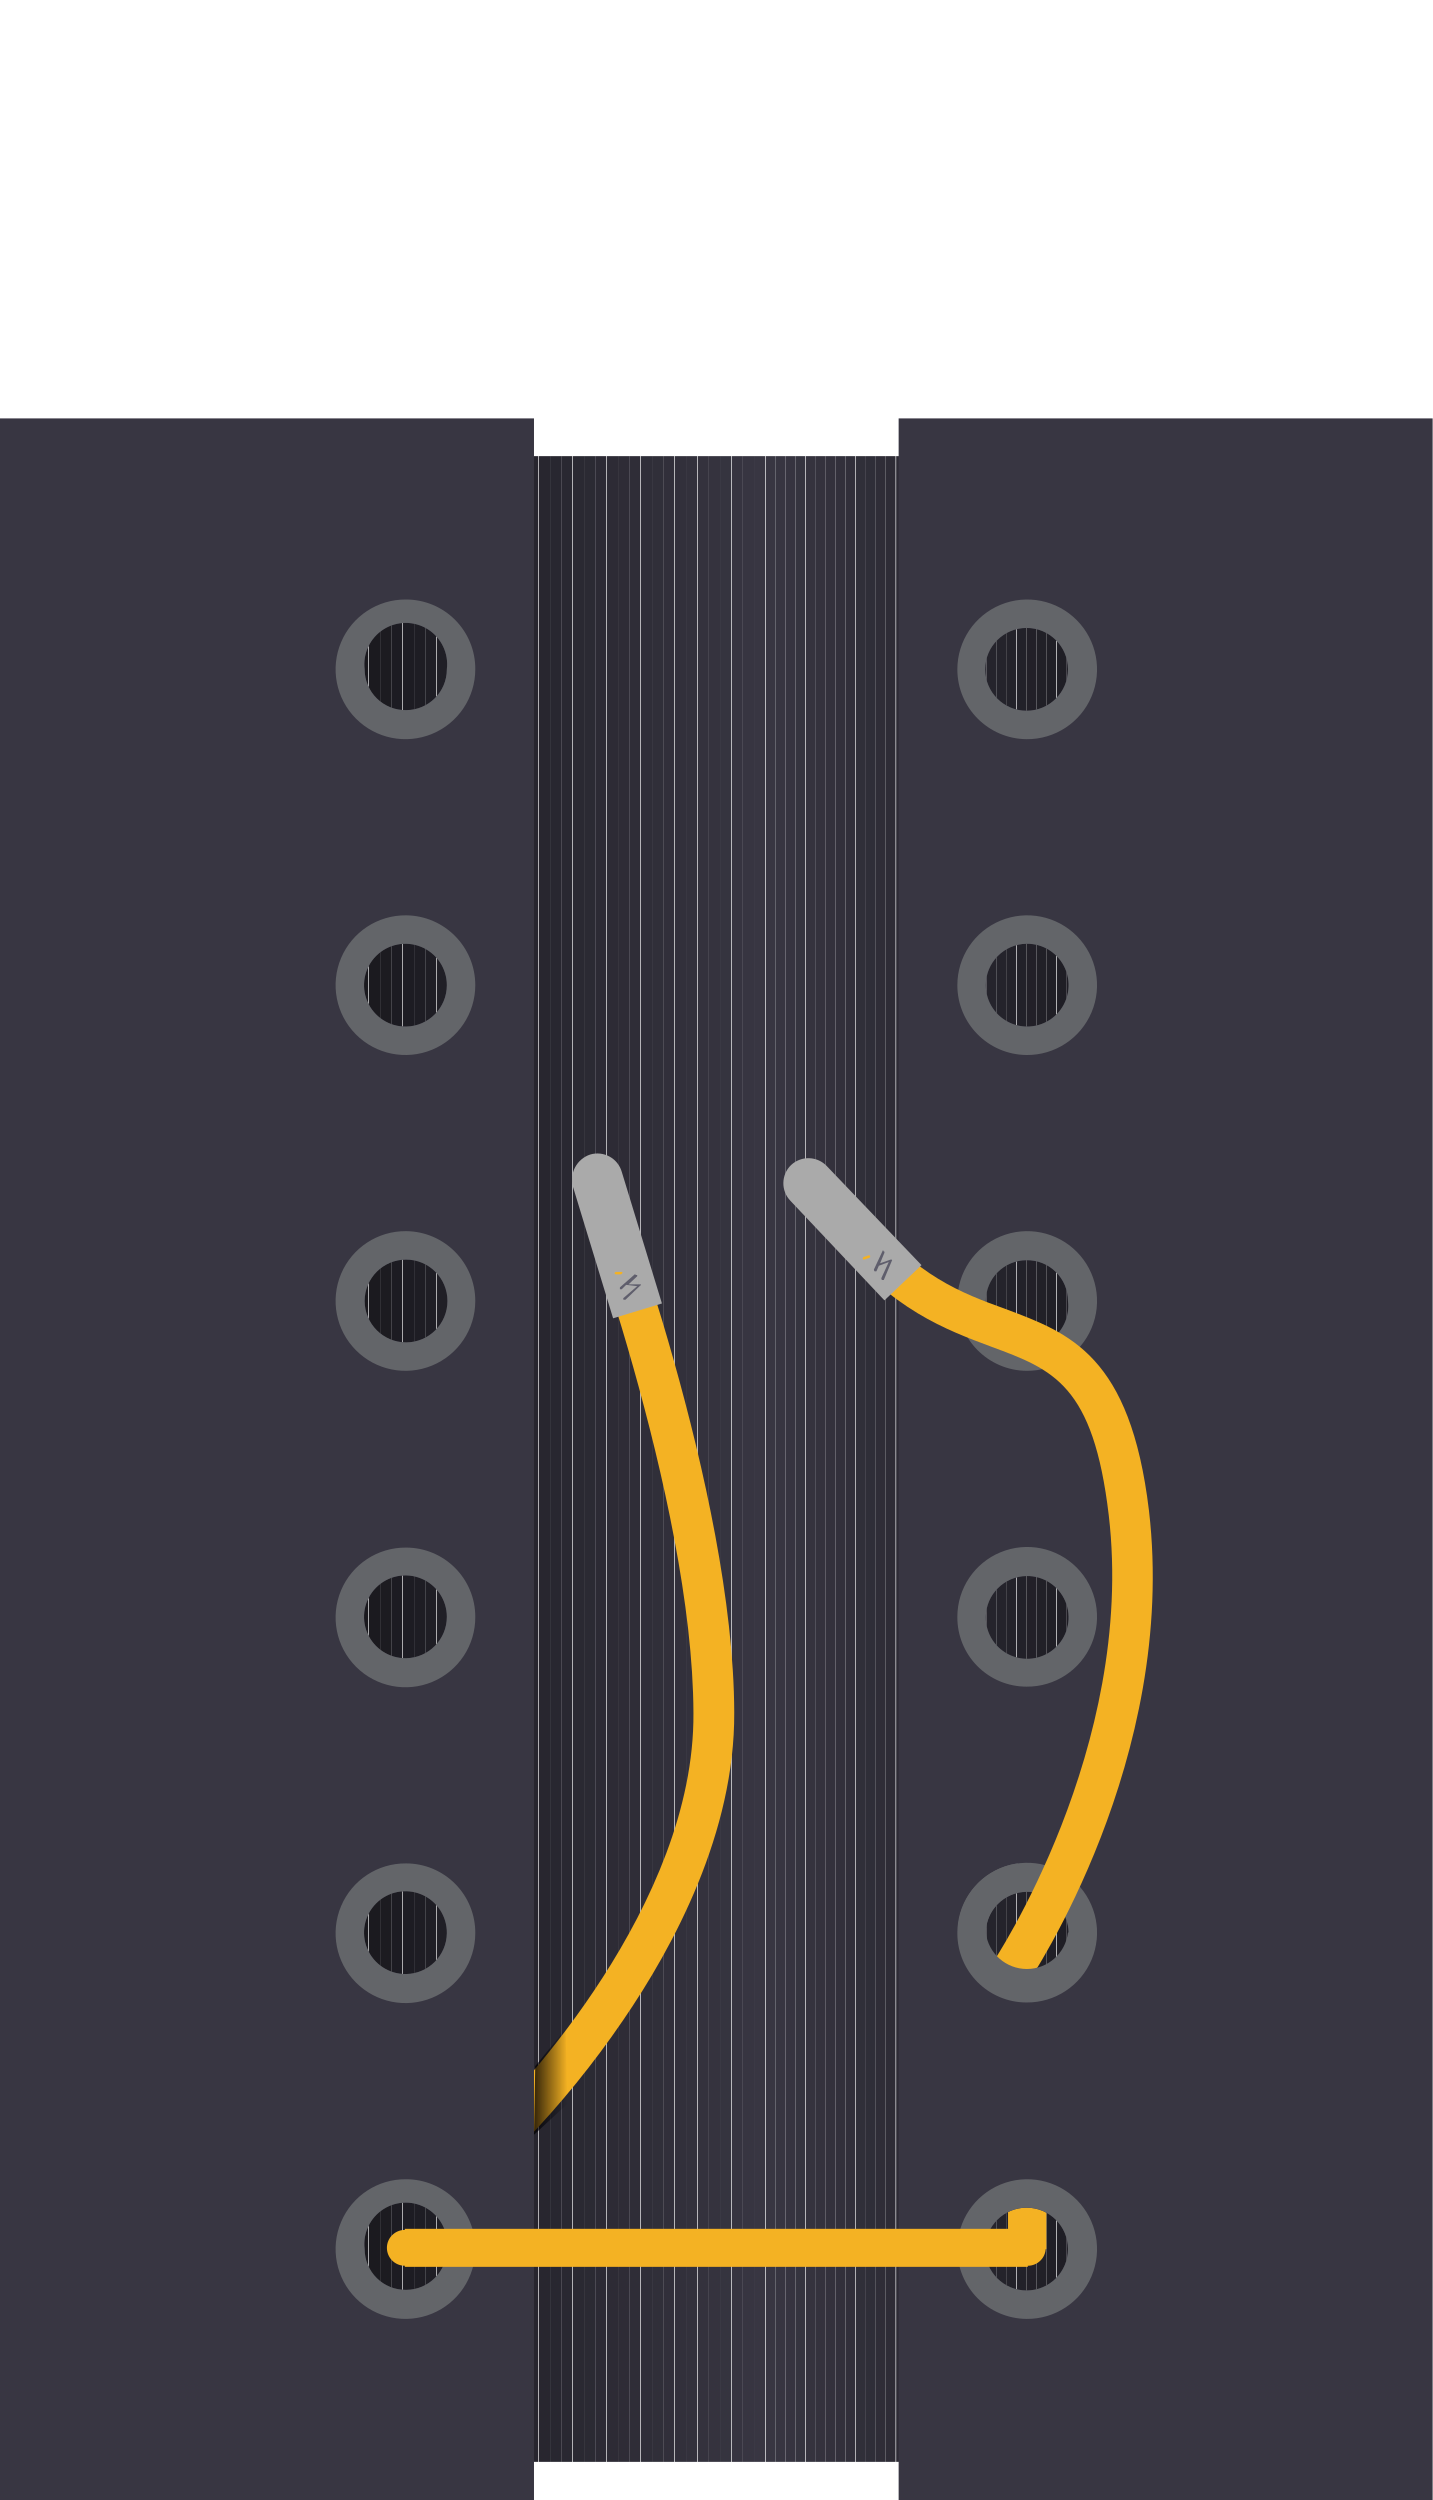
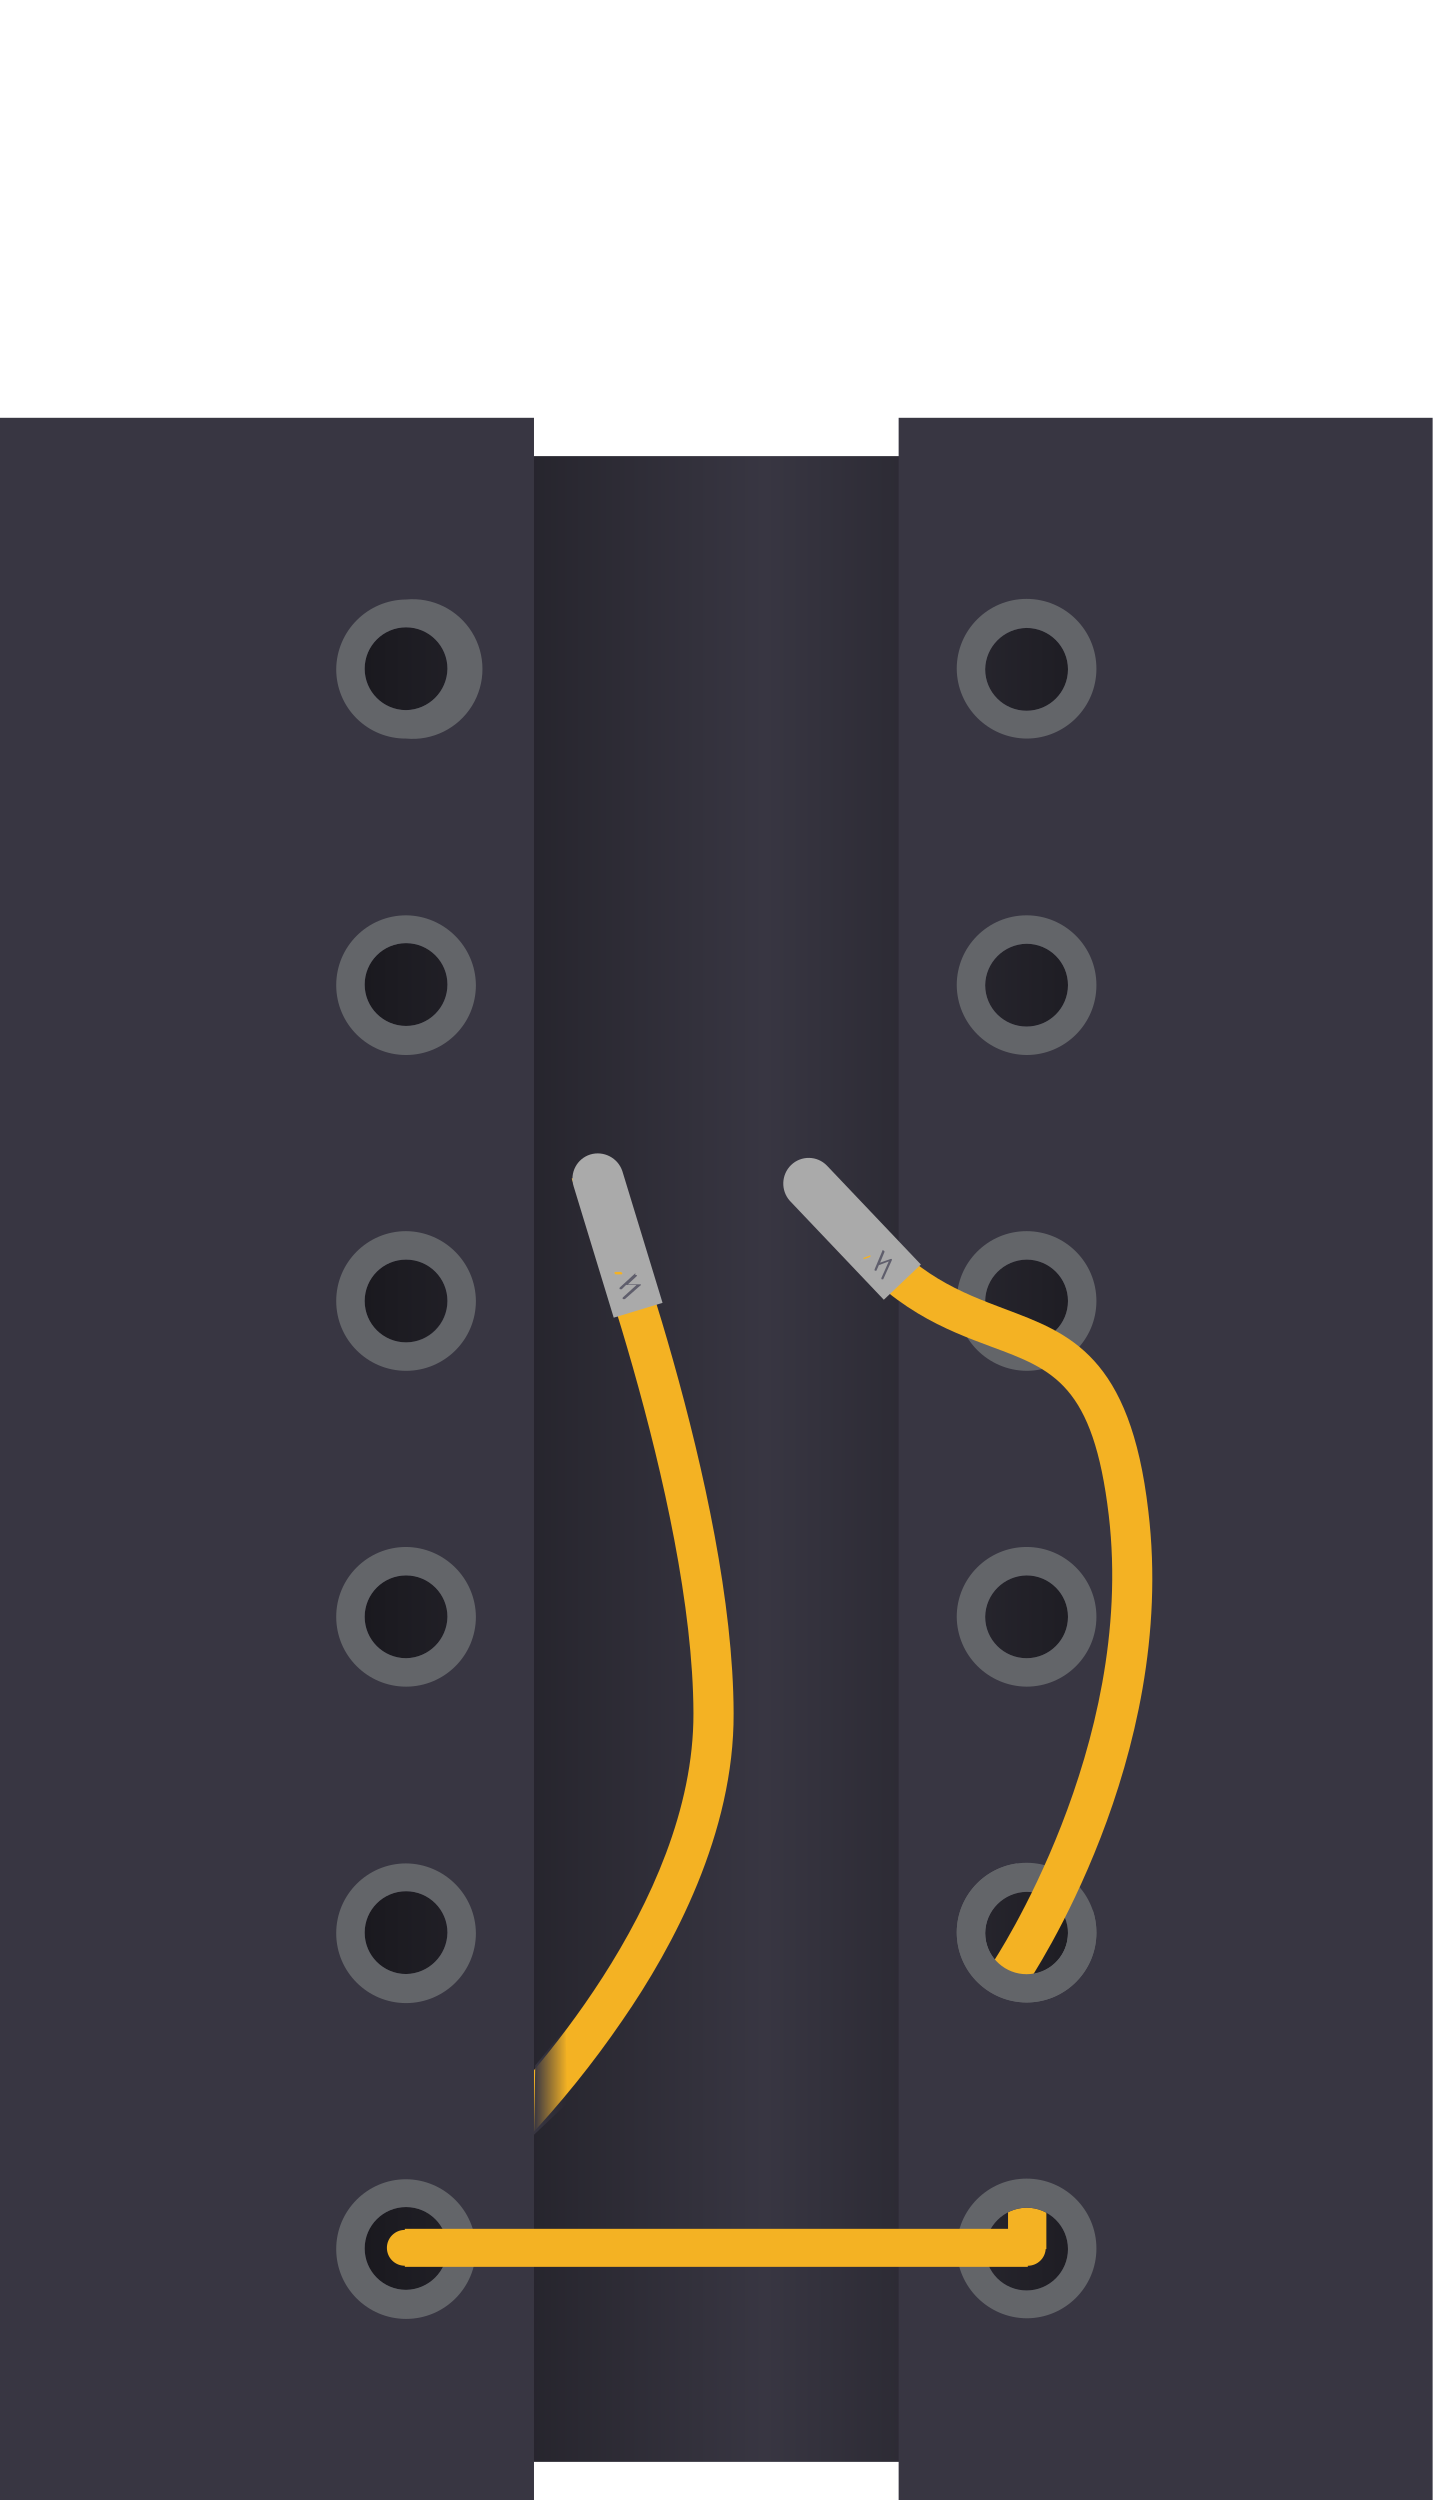
<svg xmlns="http://www.w3.org/2000/svg" viewBox="0 0 231.8 404.5">
  <defs>
-     <clipPath id="a">
-       <rect x="6.1" y="73.8" width="219.5" height="324.53" style="fill:none" />
-     </clipPath>
-     <linearGradient id="b" x1="65.5" y1="363.72" x2="166.31" y2="363.72" gradientUnits="userSpaceOnUse">
+     <linearGradient id="a" x1="2.84" y1="236.07" x2="231.1" y2="236.07" gradientUnits="userSpaceOnUse">
+       <stop offset="0" />
+       <stop offset="0.53" stop-color="#383642" />
+       <stop offset="1" />
+     </linearGradient>
+     <linearGradient id="b" x1="65.5" y1="-873.52" x2="166.3" y2="-873.52" gradientTransform="matrix(1, 0, 0, -1, 0, -509.82)" gradientUnits="userSpaceOnUse">
      <stop offset="0" stop-color="#f4b223" />
      <stop offset="1" stop-color="#f4b223" />
    </linearGradient>
-     <linearGradient id="c" x1="86.44" y1="336.86" x2="91.8" y2="336.86" gradientUnits="userSpaceOnUse">
+     <linearGradient id="c" x1="86.44" y1="-846.62" x2="91.8" y2="-846.62" gradientTransform="matrix(1, 0, 0, -1, 0, -509.82)" gradientUnits="userSpaceOnUse">
      <stop offset="0" stop-color="#383642" />
      <stop offset="1" stop-color="#383642" stop-opacity="0" />
    </linearGradient>
  </defs>
-   <g style="isolation:isolate">
-     <g style="clip-path:url(#a)">
-       <rect x="6.1" y="73.8" width="0.4" height="324.53" style="fill:#010101" />
-       <rect x="6.5" y="73.8" width="1.8" height="324.53" style="fill:#020202" />
-       <rect x="8.3" y="73.8" width="1.8" height="324.53" style="fill:#030203" />
-       <rect x="10.2" y="73.8" width="1.8" height="324.53" style="fill:#030304" />
-       <rect x="12" y="73.8" width="1.8" height="324.53" style="fill:#040405" />
-       <rect x="13.8" y="73.8" width="1.8" height="324.53" style="fill:#050506" />
-       <rect x="15.7" y="73.8" width="1.8" height="324.53" style="fill:#060607" />
-       <rect x="17.5" y="73.8" width="1.8" height="324.53" style="fill:#070708" />
-       <rect x="19.3" y="73.8" width="1.8" height="324.53" style="fill:#080709" />
-       <rect x="21.2" y="73.8" width="1.8" height="324.53" style="fill:#09080a" />
-       <rect x="23" y="73.8" width="1.8" height="324.53" style="fill:#09090b" />
-       <rect x="24.8" y="73.8" width="1.8" height="324.53" style="fill:#0a0a0c" />
-       <rect x="26.7" y="73.8" width="1.8" height="324.53" style="fill:#0b0b0d" />
-       <rect x="28.5" y="73.8" width="1.8" height="324.53" style="fill:#0c0c0e" />
-       <rect x="30.3" y="73.8" width="1.8" height="324.53" style="fill:#0d0c0f" />
-       <rect x="32.2" y="73.8" width="1.8" height="324.53" style="fill:#0e0d10" />
-       <rect x="34" y="73.8" width="1.8" height="324.53" style="fill:#0f0e11" />
-       <rect x="35.8" y="73.8" width="1.8" height="324.53" style="fill:#100f12" />
-       <rect x="37.7" y="73.8" width="1.8" height="324.53" style="fill:#101013" />
-       <rect x="39.5" y="73.8" width="1.8" height="324.53" style="fill:#111114" />
-       <rect x="41.3" y="73.8" width="1.8" height="324.53" style="fill:#121115" />
-       <rect x="43.2" y="73.8" width="1.8" height="324.53" style="fill:#131216" />
-       <rect x="45" y="73.8" width="1.8" height="324.53" style="fill:#141317" />
-       <rect x="46.8" y="73.8" width="1.8" height="324.53" style="fill:#151418" />
-       <rect x="48.7" y="73.8" width="1.8" height="324.53" style="fill:#161519" />
-       <rect x="50.5" y="73.8" width="1.8" height="324.53" style="fill:#16161a" />
-       <rect x="52.3" y="73.8" width="1.8" height="324.53" style="fill:#17161b" />
-       <rect x="54.2" y="73.8" width="1.8" height="324.53" style="fill:#18171c" />
-       <rect x="56" y="73.8" width="1.8" height="324.53" style="fill:#19181d" />
-       <rect x="57.8" y="73.8" width="1.8" height="324.53" style="fill:#1a191e" />
-       <rect x="59.7" y="73.8" width="1.8" height="324.53" style="fill:#1b1a1f" />
-       <rect x="61.5" y="73.8" width="1.8" height="324.53" style="fill:#1c1b20" />
-       <rect x="63.3" y="73.8" width="1.8" height="324.53" style="fill:#1c1b22" />
-       <rect x="65.2" y="73.8" width="1.8" height="324.53" style="fill:#1d1c23" />
-       <rect x="67" y="73.8" width="1.8" height="324.53" style="fill:#1e1d24" />
-       <rect x="68.8" y="73.8" width="1.8" height="324.53" style="fill:#1f1e25" />
-       <rect x="70.7" y="73.8" width="1.8" height="324.53" style="fill:#201f26" />
-       <rect x="72.5" y="73.8" width="1.8" height="324.53" style="fill:#212027" />
-       <rect x="74.3" y="73.8" width="1.8" height="324.53" style="fill:#222028" />
-       <rect x="76.2" y="73.8" width="1.8" height="324.53" style="fill:#222129" />
-       <rect x="78" y="73.8" width="1.8" height="324.53" style="fill:#23222a" />
-       <rect x="79.8" y="73.8" width="1.8" height="324.53" style="fill:#24232b" />
-       <rect x="81.7" y="73.8" width="1.8" height="324.53" style="fill:#25242c" />
-       <rect x="83.5" y="73.8" width="1.8" height="324.53" style="fill:#26252d" />
-       <rect x="85.3" y="73.8" width="1.8" height="324.53" style="fill:#27252e" />
-       <rect x="87.2" y="73.8" width="1.8" height="324.53" style="fill:#28262f" />
-       <rect x="89" y="73.8" width="1.8" height="324.53" style="fill:#282730" />
-       <rect x="90.8" y="73.8" width="1.8" height="324.53" style="fill:#292831" />
-       <rect x="92.7" y="73.8" width="1.8" height="324.53" style="fill:#2a2932" />
-       <rect x="94.5" y="73.8" width="1.8" height="324.53" style="fill:#2b2a33" />
-       <rect x="96.3" y="73.8" width="1.8" height="324.53" style="fill:#2c2a34" />
-       <rect x="98.2" y="73.8" width="1.8" height="324.53" style="fill:#2d2b35" />
-       <rect x="100" y="73.8" width="1.8" height="324.53" style="fill:#2e2c36" />
-       <rect x="101.8" y="73.8" width="1.8" height="324.53" style="fill:#2f2d37" />
-       <rect x="103.7" y="73.8" width="1.8" height="324.53" style="fill:#2f2e38" />
-       <rect x="105.5" y="73.8" width="1.8" height="324.53" style="fill:#302f39" />
-       <rect x="107.3" y="73.8" width="1.8" height="324.53" style="fill:#312f3a" />
-       <rect x="109.2" y="73.8" width="1.8" height="324.53" style="fill:#32303b" />
-       <rect x="111" y="73.8" width="1.8" height="324.53" style="fill:#33313c" />
-       <rect x="112.9" y="73.8" width="1.8" height="324.53" style="fill:#34323d" />
-       <rect x="114.7" y="73.8" width="1.8" height="324.53" style="fill:#35333e" />
-       <rect x="116.5" y="73.8" width="1.8" height="324.53" style="fill:#35343f" />
-       <rect x="118.4" y="73.8" width="1.8" height="324.53" style="fill:#363440" />
-       <rect x="120.2" y="73.8" width="1.8" height="324.53" style="fill:#373541" />
-       <rect x="122" y="73.8" width="1.8" height="324.53" style="fill:#383642" />
-       <rect x="123.9" y="73.8" width="1.6" height="324.53" style="fill:#383642" />
-       <rect x="125.5" y="73.8" width="1.6" height="324.53" style="fill:#373541" />
-       <rect x="127.1" y="73.8" width="1.6" height="324.53" style="fill:#363440" />
-       <rect x="128.7" y="73.8" width="1.6" height="324.53" style="fill:#35343f" />
-       <rect x="130.4" y="73.8" width="1.6" height="324.53" style="fill:#35333e" />
-       <rect x="132" y="73.8" width="1.6" height="324.53" style="fill:#34323d" />
-       <rect x="133.6" y="73.8" width="1.6" height="324.53" style="fill:#33313c" />
-       <rect x="135.2" y="73.8" width="1.6" height="324.53" style="fill:#32303b" />
-       <rect x="136.8" y="73.8" width="1.6" height="324.53" style="fill:#312f3a" />
-       <rect x="138.5" y="73.8" width="1.6" height="324.53" style="fill:#302f39" />
-       <rect x="140.1" y="73.8" width="1.6" height="324.53" style="fill:#2f2e38" />
-       <rect x="141.7" y="73.8" width="1.6" height="324.53" style="fill:#2f2d37" />
-       <rect x="143.3" y="73.8" width="1.6" height="324.53" style="fill:#2e2c36" />
-       <rect x="145" y="73.8" width="1.6" height="324.53" style="fill:#2d2b35" />
-       <rect x="146.6" y="73.8" width="1.6" height="324.53" style="fill:#2c2a34" />
-       <rect x="148.2" y="73.8" width="1.6" height="324.53" style="fill:#2b2a33" />
-       <rect x="149.8" y="73.8" width="1.6" height="324.53" style="fill:#2a2932" />
-       <rect x="151.5" y="73.8" width="1.6" height="324.53" style="fill:#292831" />
-       <rect x="153.1" y="73.8" width="1.6" height="324.53" style="fill:#282730" />
-       <rect x="154.7" y="73.8" width="1.6" height="324.53" style="fill:#28262f" />
-       <rect x="156.3" y="73.8" width="1.6" height="324.53" style="fill:#27252e" />
-       <rect x="158" y="73.8" width="1.6" height="324.53" style="fill:#26252d" />
-       <rect x="159.6" y="73.8" width="1.6" height="324.53" style="fill:#25242c" />
-       <rect x="161.2" y="73.8" width="1.6" height="324.53" style="fill:#24232b" />
-       <rect x="162.8" y="73.8" width="1.6" height="324.53" style="fill:#23222a" />
-       <rect x="164.5" y="73.8" width="1.6" height="324.53" style="fill:#222129" />
-       <rect x="166.1" y="73.8" width="1.6" height="324.53" style="fill:#222028" />
-       <rect x="167.7" y="73.8" width="1.6" height="324.53" style="fill:#212027" />
-       <rect x="169.3" y="73.8" width="1.6" height="324.53" style="fill:#201f26" />
-       <rect x="171" y="73.8" width="1.6" height="324.53" style="fill:#1f1e25" />
-       <rect x="172.6" y="73.8" width="1.6" height="324.53" style="fill:#1e1d24" />
-       <rect x="174.2" y="73.8" width="1.6" height="324.53" style="fill:#1d1c23" />
-       <rect x="175.8" y="73.8" width="1.6" height="324.53" style="fill:#1c1b22" />
-       <rect x="177.5" y="73.8" width="1.6" height="324.53" style="fill:#1c1b20" />
-       <rect x="179.1" y="73.8" width="1.6" height="324.53" style="fill:#1b1a1f" />
-       <rect x="180.7" y="73.8" width="1.6" height="324.53" style="fill:#1a191e" />
-       <rect x="182.3" y="73.8" width="1.6" height="324.53" style="fill:#19181d" />
-       <rect x="184" y="73.8" width="1.6" height="324.53" style="fill:#18171c" />
-       <rect x="185.6" y="73.8" width="1.6" height="324.53" style="fill:#17161b" />
-       <rect x="187.2" y="73.8" width="1.6" height="324.53" style="fill:#16161a" />
-       <rect x="188.8" y="73.8" width="1.6" height="324.53" style="fill:#161519" />
-       <rect x="190.5" y="73.8" width="1.6" height="324.53" style="fill:#151418" />
-       <rect x="192.1" y="73.8" width="1.6" height="324.53" style="fill:#141317" />
-       <rect x="193.7" y="73.8" width="1.6" height="324.53" style="fill:#131216" />
-       <rect x="195.3" y="73.8" width="1.6" height="324.53" style="fill:#121115" />
-       <rect x="197" y="73.8" width="1.6" height="324.53" style="fill:#111114" />
-       <rect x="198.6" y="73.8" width="1.6" height="324.53" style="fill:#101013" />
-       <rect x="200.2" y="73.8" width="1.6" height="324.53" style="fill:#100f12" />
-       <rect x="201.8" y="73.8" width="1.6" height="324.53" style="fill:#0f0e11" />
-       <rect x="203.5" y="73.8" width="1.6" height="324.53" style="fill:#0e0d10" />
-       <rect x="205.1" y="73.8" width="1.6" height="324.53" style="fill:#0d0c0f" />
-       <rect x="206.7" y="73.8" width="1.6" height="324.53" style="fill:#0c0c0e" />
-       <rect x="208.3" y="73.8" width="1.6" height="324.53" style="fill:#0b0b0d" />
-       <rect x="210" y="73.8" width="1.6" height="324.53" style="fill:#0a0a0c" />
-       <rect x="211.6" y="73.8" width="1.6" height="324.53" style="fill:#09090b" />
-       <rect x="213.2" y="73.8" width="1.6" height="324.53" style="fill:#09080a" />
-       <rect x="214.8" y="73.8" width="1.6" height="324.53" style="fill:#080709" />
-       <rect x="216.5" y="73.8" width="1.6" height="324.53" style="fill:#070708" />
-       <rect x="218.1" y="73.8" width="1.6" height="324.53" style="fill:#060607" />
-       <rect x="219.7" y="73.8" width="1.6" height="324.53" style="fill:#050506" />
-       <rect x="221.3" y="73.8" width="1.6" height="324.53" style="fill:#040405" />
-       <rect x="222.9" y="73.8" width="1.6" height="324.53" style="fill:#030304" />
-       <rect x="224.6" y="73.8" width="1" height="324.53" style="fill:#030203" />
-     </g>
-     <rect x="163.1" y="320.4" width="6.2" height="43.51" style="fill:#f4b223" />
-     <path d="M231.8,404.5V67.7H145.4V404.5ZM166.1,101.6a6.7,6.7,0,0,1,6.7,6.7,6.7,6.7,0,1,1-6.7-6.7Zm0,51.1a6.7,6.7,0,1,1-6.6,6.7A6.7,6.7,0,0,1,166.1,152.7Zm0,51.2a6.6,6.6,0,0,1,6.7,6.6,6.7,6.7,0,1,1-13.3,0A6.6,6.6,0,0,1,166.1,203.9Zm0,51.1a6.7,6.7,0,1,1-6.6,6.6A6.7,6.7,0,0,1,166.1,255Zm0,51.1a6.7,6.7,0,1,1-6.6,6.7A6.7,6.7,0,0,1,166.1,306.1Zm0,51.1a6.7,6.7,0,0,1,6.7,6.7,6.7,6.7,0,1,1-6.7-6.7Z" style="fill:#383642" />
-     <path d="M166.1,119.6a11.3,11.3,0,1,0-11.2-11.3A11.3,11.3,0,0,0,166.1,119.6Zm0-18a6.7,6.7,0,0,1,6.7,6.7,6.7,6.7,0,1,1-6.7-6.7Z" style="fill:#636569" />
-     <path d="M166.1,170.7a11.3,11.3,0,1,0-11.2-11.3A11.3,11.3,0,0,0,166.1,170.7Zm0-18a6.7,6.7,0,1,1-6.6,6.7A6.7,6.7,0,0,1,166.1,152.7Z" style="fill:#636569" />
-     <path d="M166.1,221.8a11.3,11.3,0,1,0-11.2-11.3A11.3,11.3,0,0,0,166.1,221.8Zm0-17.9a6.6,6.6,0,0,1,6.7,6.6,6.7,6.7,0,1,1-13.3,0A6.6,6.6,0,0,1,166.1,203.9Z" style="fill:#636569" />
-     <path d="M166.1,272.9a11.3,11.3,0,1,0-11.2-11.3A11.2,11.2,0,0,0,166.1,272.9Zm0-17.9a6.7,6.7,0,1,1-6.6,6.6A6.7,6.7,0,0,1,166.1,255Z" style="fill:#636569" />
-     <path d="M166.1,324a11.3,11.3,0,1,0-11.2-11.2A11.2,11.2,0,0,0,166.1,324Zm0-17.9a6.7,6.7,0,1,1-6.6,6.7A6.7,6.7,0,0,1,166.1,306.1Z" style="fill:#636569" />
-     <path d="M166.1,375.2a11.3,11.3,0,1,0-11.2-11.3A11.3,11.3,0,0,0,166.1,375.2Zm0-18a6.7,6.7,0,0,1,6.7,6.7,6.7,6.7,0,1,1-6.7-6.7Z" style="fill:#636569" />
-     <circle cx="166.3" cy="363.7" r="2.9" style="fill:#f4b223" />
-     <circle cx="65.5" cy="363.7" r="2.9" style="fill:#f4b223" />
-     <path d="M84.9,346.5a5.7,5.7,0,0,1-2.2-.4,6.9,6.9,0,0,1-3.6-3.1c4.9-4.9,33.3-34.8,33.1-65.8-.1-34.7-19.4-86-19.6-86.5l6.1-2.3c.8,2.1,20,52.9,20.1,88.7.1,19.3-9.7,37.7-18,49.8A151.7,151.7,0,0,1,84.9,346.5Z" style="fill:#f4b223" />
-     <path d="M95.5,186.8a4.1,4.1,0,0,1,5.1,2.8l6.5,21.3-7.9,2.4L92.7,192A4.3,4.3,0,0,1,95.5,186.8Z" style="fill:#aaa" />
-     <path d="M166,321.3l-5.4-3.7c.2-.3,23.2-34.8,18.8-72.4-2.5-21.2-9-23.6-19-27.3-7.2-2.7-16.3-6-25-17.3l5.1-4c7.7,9.8,15,12.6,22.2,15.2,10.4,3.9,20.2,7.5,23.2,32.6C190.6,284.5,167,319.8,166,321.3Z" style="fill:#f4b223" />
-     <path d="M128,188.5a4.1,4.1,0,0,1,5.8.2l15.3,16-6,5.7-15.2-16.1A4.1,4.1,0,0,1,128,188.5Z" style="fill:#aaa" />
-     <path d="M0,67.7V404.5H86.4V67.7ZM65.7,370.5a6.6,6.6,0,0,1-6.7-6.6,6.7,6.7,0,1,1,13.3,0A6.6,6.6,0,0,1,65.7,370.5Zm0-51.1a6.7,6.7,0,1,1,6.6-6.6A6.7,6.7,0,0,1,65.7,319.4Zm0-51.1a6.7,6.7,0,1,1,6.6-6.7A6.7,6.7,0,0,1,65.7,268.3Zm0-51.1a6.7,6.7,0,0,1-6.7-6.7,6.7,6.7,0,1,1,6.7,6.7Zm0-51.1a6.7,6.7,0,1,1,6.6-6.7A6.7,6.7,0,0,1,65.7,166.1Zm0-51.2a6.6,6.6,0,0,1-6.7-6.6,6.7,6.7,0,1,1,13.3,0A6.6,6.6,0,0,1,65.7,114.9Z" style="fill:#383642" />
-     <path d="M65.7,352.6a11.3,11.3,0,1,0,11.2,11.3A11.2,11.2,0,0,0,65.7,352.6Zm0,17.9a6.6,6.6,0,0,1-6.7-6.6,6.7,6.7,0,1,1,13.3,0A6.6,6.6,0,0,1,65.7,370.5Z" style="fill:#636569" />
-     <path d="M65.7,301.5a11.3,11.3,0,1,0,11.2,11.3A11.2,11.2,0,0,0,65.7,301.5Zm0,17.9a6.7,6.7,0,1,1,6.6-6.6A6.7,6.7,0,0,1,65.7,319.4Z" style="fill:#636569" />
-     <path d="M65.7,250.4a11.3,11.3,0,1,0,11.2,11.2A11.2,11.2,0,0,0,65.7,250.4Zm0,17.9a6.7,6.7,0,1,1,6.6-6.7A6.7,6.7,0,0,1,65.7,268.3Z" style="fill:#636569" />
-     <path d="M65.7,199.2a11.3,11.3,0,1,0,11.2,11.3A11.3,11.3,0,0,0,65.7,199.2Zm0,18a6.7,6.7,0,0,1-6.7-6.7,6.7,6.7,0,1,1,6.7,6.7Z" style="fill:#636569" />
-     <path d="M65.7,148.1a11.3,11.3,0,1,0,11.2,11.3A11.3,11.3,0,0,0,65.7,148.1Zm0,18a6.7,6.7,0,1,1,6.6-6.7A6.7,6.7,0,0,1,65.7,166.1Z" style="fill:#636569" />
-     <path d="M65.7,97a11.3,11.3,0,1,0,11.2,11.3A11.2,11.2,0,0,0,65.7,97Zm0,17.9a6.6,6.6,0,0,1-6.7-6.6,6.7,6.7,0,1,1,13.3,0A6.6,6.6,0,0,1,65.7,114.9Z" style="fill:#636569" />
-     <line x1="65.5" y1="363.7" x2="166.3" y2="363.7" style="fill:none;stroke-miterlimit:10;stroke-width:6.152px;stroke:url(#b)" />
-     <polygon points="86.6 334.3 86.4 345.4 91.8 340.4 91.5 328.3 86.6 334.3" style="mix-blend-mode:multiply;fill:url(#c)" />
-     <path d="M176.8,309.1a4.6,4.6,0,0,1-1.6,2.3,4.7,4.7,0,0,1-2.4,1.3h0a6.7,6.7,0,0,1-13.3,0,6.6,6.6,0,0,1,4.8-6.4,6.2,6.2,0,0,1,.4-4.8,11.2,11.2,0,1,0,12.7,11.2A11,11,0,0,0,176.8,309.1Z" style="fill:#636569" />
-     <path d="M102.8,206.1l-2.5,2.2v.3h.3l.7-.7h.1l1.7.2-2.2,1.9a.2.2,0,0,0,0,.3h.3l2.4-2.3c.1,0,.1-.1.1-.2h-2l1.4-1.3v-.2h-.3Z" style="fill:#5f5e6c" />
-     <path d="M100.7,206h0l-.2.2h-.9l-.2-.2.2-.2h1.1Z" style="fill:#f4b223" />
-     <path d="M142.8,202.4l-1.4,3a.4.4,0,0,0,.1.3h.3l.4-.9h0l1.6-.6-1.2,2.6a.4.4,0,0,0,.1.3h.3l1.3-3.1c.1,0,0-.1,0-.2h-.2l-1.7.6.7-1.7v-.2H143C142.9,202.2,142.8,202.3,142.8,202.4Z" style="fill:#5f5e6c" />
-     <path d="M140.8,203.2h0a.4.4,0,0,1-.1.3l-.9.3s-.2,0-.2-.1a.4.4,0,0,1,.1-.3l.9-.3Z" style="fill:#f4b223" />
-   </g>
+   <rect x="6.1" y="73.8" width="219.5" height="324.53" style="fill:url(#a)" />
+   <rect x="163.1" y="320.4" width="6.2" height="43.5" style="fill:#f4b223" />
+   <path d="M231.8,404.5V67.6H145.4V404.5ZM166.1,101.6a6.7,6.7,0,1,1-6.7,6.7A6.8,6.8,0,0,1,166.1,101.6Zm0,51.1a6.7,6.7,0,1,1-6.7,6.7A6.8,6.8,0,0,1,166.1,152.7Zm0,51.1a6.7,6.7,0,1,1-6.7,6.7A6.8,6.8,0,0,1,166.1,203.8Zm0,51.1a6.7,6.7,0,1,1-6.7,6.7A6.8,6.8,0,0,1,166.1,254.9Zm0,51.2a6.7,6.7,0,1,1-6.7,6.7A6.8,6.8,0,0,1,166.1,306.1Zm0,51.1a6.7,6.7,0,1,1-6.7,6.7A6.8,6.8,0,0,1,166.1,357.2Z" style="fill:#383642" />
+   <path d="M166.1,119.5a11.3,11.3,0,1,0-11.3-11.3A11.4,11.4,0,0,0,166.1,119.5Zm0-17.9a6.7,6.7,0,1,1-6.7,6.7A6.8,6.8,0,0,1,166.1,101.6Z" style="fill:#636569" />
+   <path d="M166.1,170.7a11.3,11.3,0,1,0-11.3-11.3A11.4,11.4,0,0,0,166.1,170.7Zm0-18a6.7,6.7,0,1,1-6.7,6.7A6.8,6.8,0,0,1,166.1,152.7Z" style="fill:#636569" />
+   <path d="M166.1,221.8a11.3,11.3,0,1,0-11.3-11.3A11.4,11.4,0,0,0,166.1,221.8Zm0-18a6.7,6.7,0,1,1-6.7,6.7A6.8,6.8,0,0,1,166.1,203.8Z" style="fill:#636569" />
+   <path d="M166.1,272.9a11.3,11.3,0,1,0-11.3-11.3A11.4,11.4,0,0,0,166.1,272.9Zm0-18a6.7,6.7,0,1,1-6.7,6.7A6.8,6.8,0,0,1,166.1,254.9Z" style="fill:#636569" />
+   <path d="M166.1,324a11.3,11.3,0,1,0-11.3-11.3A11.4,11.4,0,0,0,166.1,324Zm0-17.9a6.7,6.7,0,1,1-6.7,6.7A6.8,6.8,0,0,1,166.1,306.1Z" style="fill:#636569" />
+   <path d="M166.1,375.1a11.3,11.3,0,1,0-11.3-11.3A11.4,11.4,0,0,0,166.1,375.1Zm0-17.9a6.7,6.7,0,1,1-6.7,6.7A6.8,6.8,0,0,1,166.1,357.2Z" style="fill:#636569" />
+   <circle cx="166.3" cy="363.7" r="2.9" style="fill:#f4b223" />
+   <circle cx="65.5" cy="363.7" r="2.9" style="fill:#f4b223" />
+   <path d="M84.9,346.5a5.7,5.7,0,0,1-2.2-.4,6.9,6.9,0,0,1-3.6-3.1c4.9-4.9,33.2-34.8,33.1-65.8-.1-34.6-19.5-85.9-19.7-86.5l6.1-2.3c.8,2.1,20,52.9,20.1,88.8.1,19.3-9.7,37.7-18,49.7A159.5,159.5,0,0,1,84.9,346.5Z" style="fill:#f4b223" />
+   <path d="M95.5,186.8a4.2,4.2,0,0,1,5.2,2.7l6.5,21.3-7.9,2.4-6.5-21.3A4.1,4.1,0,0,1,95.5,186.8Z" style="fill:#aaa" />
+   <path d="M166,321.3l-5.4-3.7c.2-.3,23.2-34.9,18.8-72.4-2.5-21.2-9-23.6-19-27.3-7.2-2.7-16.3-6-25-17.3l5.1-4c7.6,9.8,15,12.5,22.1,15.2,10.4,3.9,20.3,7.5,23.2,32.7C190.6,284.5,167,319.8,166,321.3Z" style="fill:#f4b223" />
+   <path d="M128,188.5a4.1,4.1,0,0,1,5.8.1l15.2,16-6,5.7-15.2-16A4.2,4.2,0,0,1,128,188.5Z" style="fill:#aaa" />
+   <path d="M0,67.6V404.5H86.4V67.6ZM65.7,370.5a6.7,6.7,0,1,1,6.7-6.7A6.7,6.7,0,0,1,65.7,370.5Zm0-51.1a6.7,6.7,0,1,1,6.7-6.7A6.8,6.8,0,0,1,65.7,319.4Zm0-51.1a6.7,6.7,0,1,1,6.7-6.7A6.8,6.8,0,0,1,65.7,268.3Zm0-51.1a6.7,6.7,0,1,1,6.7-6.7A6.8,6.8,0,0,1,65.7,217.2Zm0-51.2a6.7,6.7,0,1,1,6.7-6.7A6.7,6.7,0,0,1,65.7,166Zm0-51.1a6.7,6.7,0,1,1,6.7-6.7A6.8,6.8,0,0,1,65.7,114.9Z" style="fill:#383642" />
+   <path d="M65.7,352.6A11.3,11.3,0,1,0,77,363.9,11.4,11.4,0,0,0,65.7,352.6Zm0,17.9a6.7,6.7,0,1,1,6.7-6.7A6.8,6.8,0,0,1,65.7,370.5Z" style="fill:#636569" />
+   <path d="M65.7,301.5A11.3,11.3,0,1,0,77,312.8,11.4,11.4,0,0,0,65.7,301.5Zm0,17.9a6.7,6.7,0,1,1,6.7-6.7A6.8,6.8,0,0,1,65.7,319.4Z" style="fill:#636569" />
+   <path d="M65.7,250.3A11.3,11.3,0,1,0,77,261.6,11.4,11.4,0,0,0,65.7,250.3Zm0,18a6.7,6.7,0,1,1,6.7-6.7A6.8,6.8,0,0,1,65.7,268.3Z" style="fill:#636569" />
+   <path d="M65.7,199.2A11.3,11.3,0,1,0,77,210.5,11.4,11.4,0,0,0,65.7,199.2Zm0,18a6.7,6.7,0,1,1,6.7-6.7A6.7,6.7,0,0,1,65.7,217.2Z" style="fill:#636569" />
+   <path d="M65.7,148.1A11.3,11.3,0,1,0,77,159.4,11.4,11.4,0,0,0,65.7,148.1Zm0,17.9a6.7,6.7,0,1,1,6.7-6.7A6.7,6.7,0,0,1,65.7,166Z" style="fill:#636569" />
+   <path d="M65.7,97a11.4,11.4,0,0,0-11.3,11.3,11.2,11.2,0,0,0,11.3,11.2,11.3,11.3,0,1,0,0-22.5Zm0,17.9a6.7,6.7,0,1,1,6.7-6.7A6.8,6.8,0,0,1,65.7,114.9Z" style="fill:#636569" />
+   <line x1="65.5" y1="363.7" x2="166.3" y2="363.7" style="fill:none;stroke-miterlimit:10;stroke-width:6.152px;stroke:url(#b)" />
+   <polygon points="86.6 334.2 86.4 345.4 91.8 340.3 91.5 328.2 86.6 334.2" style="fill:url(#c)" />
+   <path d="M176.8,309a5.4,5.4,0,0,1-1.6,2.4,7,7,0,0,1-2.4,1.3h0a6.7,6.7,0,1,1-8.6-6.4,7.2,7.2,0,0,1,.4-4.8,11.3,11.3,0,1,0,12.8,11.2A11.5,11.5,0,0,0,176.8,309Z" style="fill:#636569" />
+   <path d="M102.8,206l-2.5,2.3a.2.2,0,0,0,0,.3h.3l.7-.7H103l-2.2,2a.2.2,0,0,0,0,.3h.3l2.5-2.2c.1,0,.1-.1.1-.2h-2.1l1.4-1.3c.1-.1.1-.1,0-.2h-.2Z" style="fill:#5f5e6c" />
+   <path d="M100.7,206h0c0,.2-.1.2-.2.2h-.9l-.2-.2a.2.2,0,0,1,.2-.2h.9Z" style="fill:#f4b223" />
+   <path d="M142.8,202.3l-1.3,3.1c0,.1,0,.2.1.2h.2l.4-.9h0l1.6-.6-1.2,2.7c0,.1,0,.2.1.2h.2l1.4-3.1v-.2h-.2l-1.7.6.7-1.7v-.2H143C142.9,202.2,142.8,202.2,142.8,202.3Z" style="fill:#5f5e6c" />
+   <path d="M140.8,203.1h0c.1.2,0,.3-.1.3l-.8.3h-.2c0-.1,0-.2.1-.2l.8-.3Z" style="fill:#f4b223" />
</svg>
